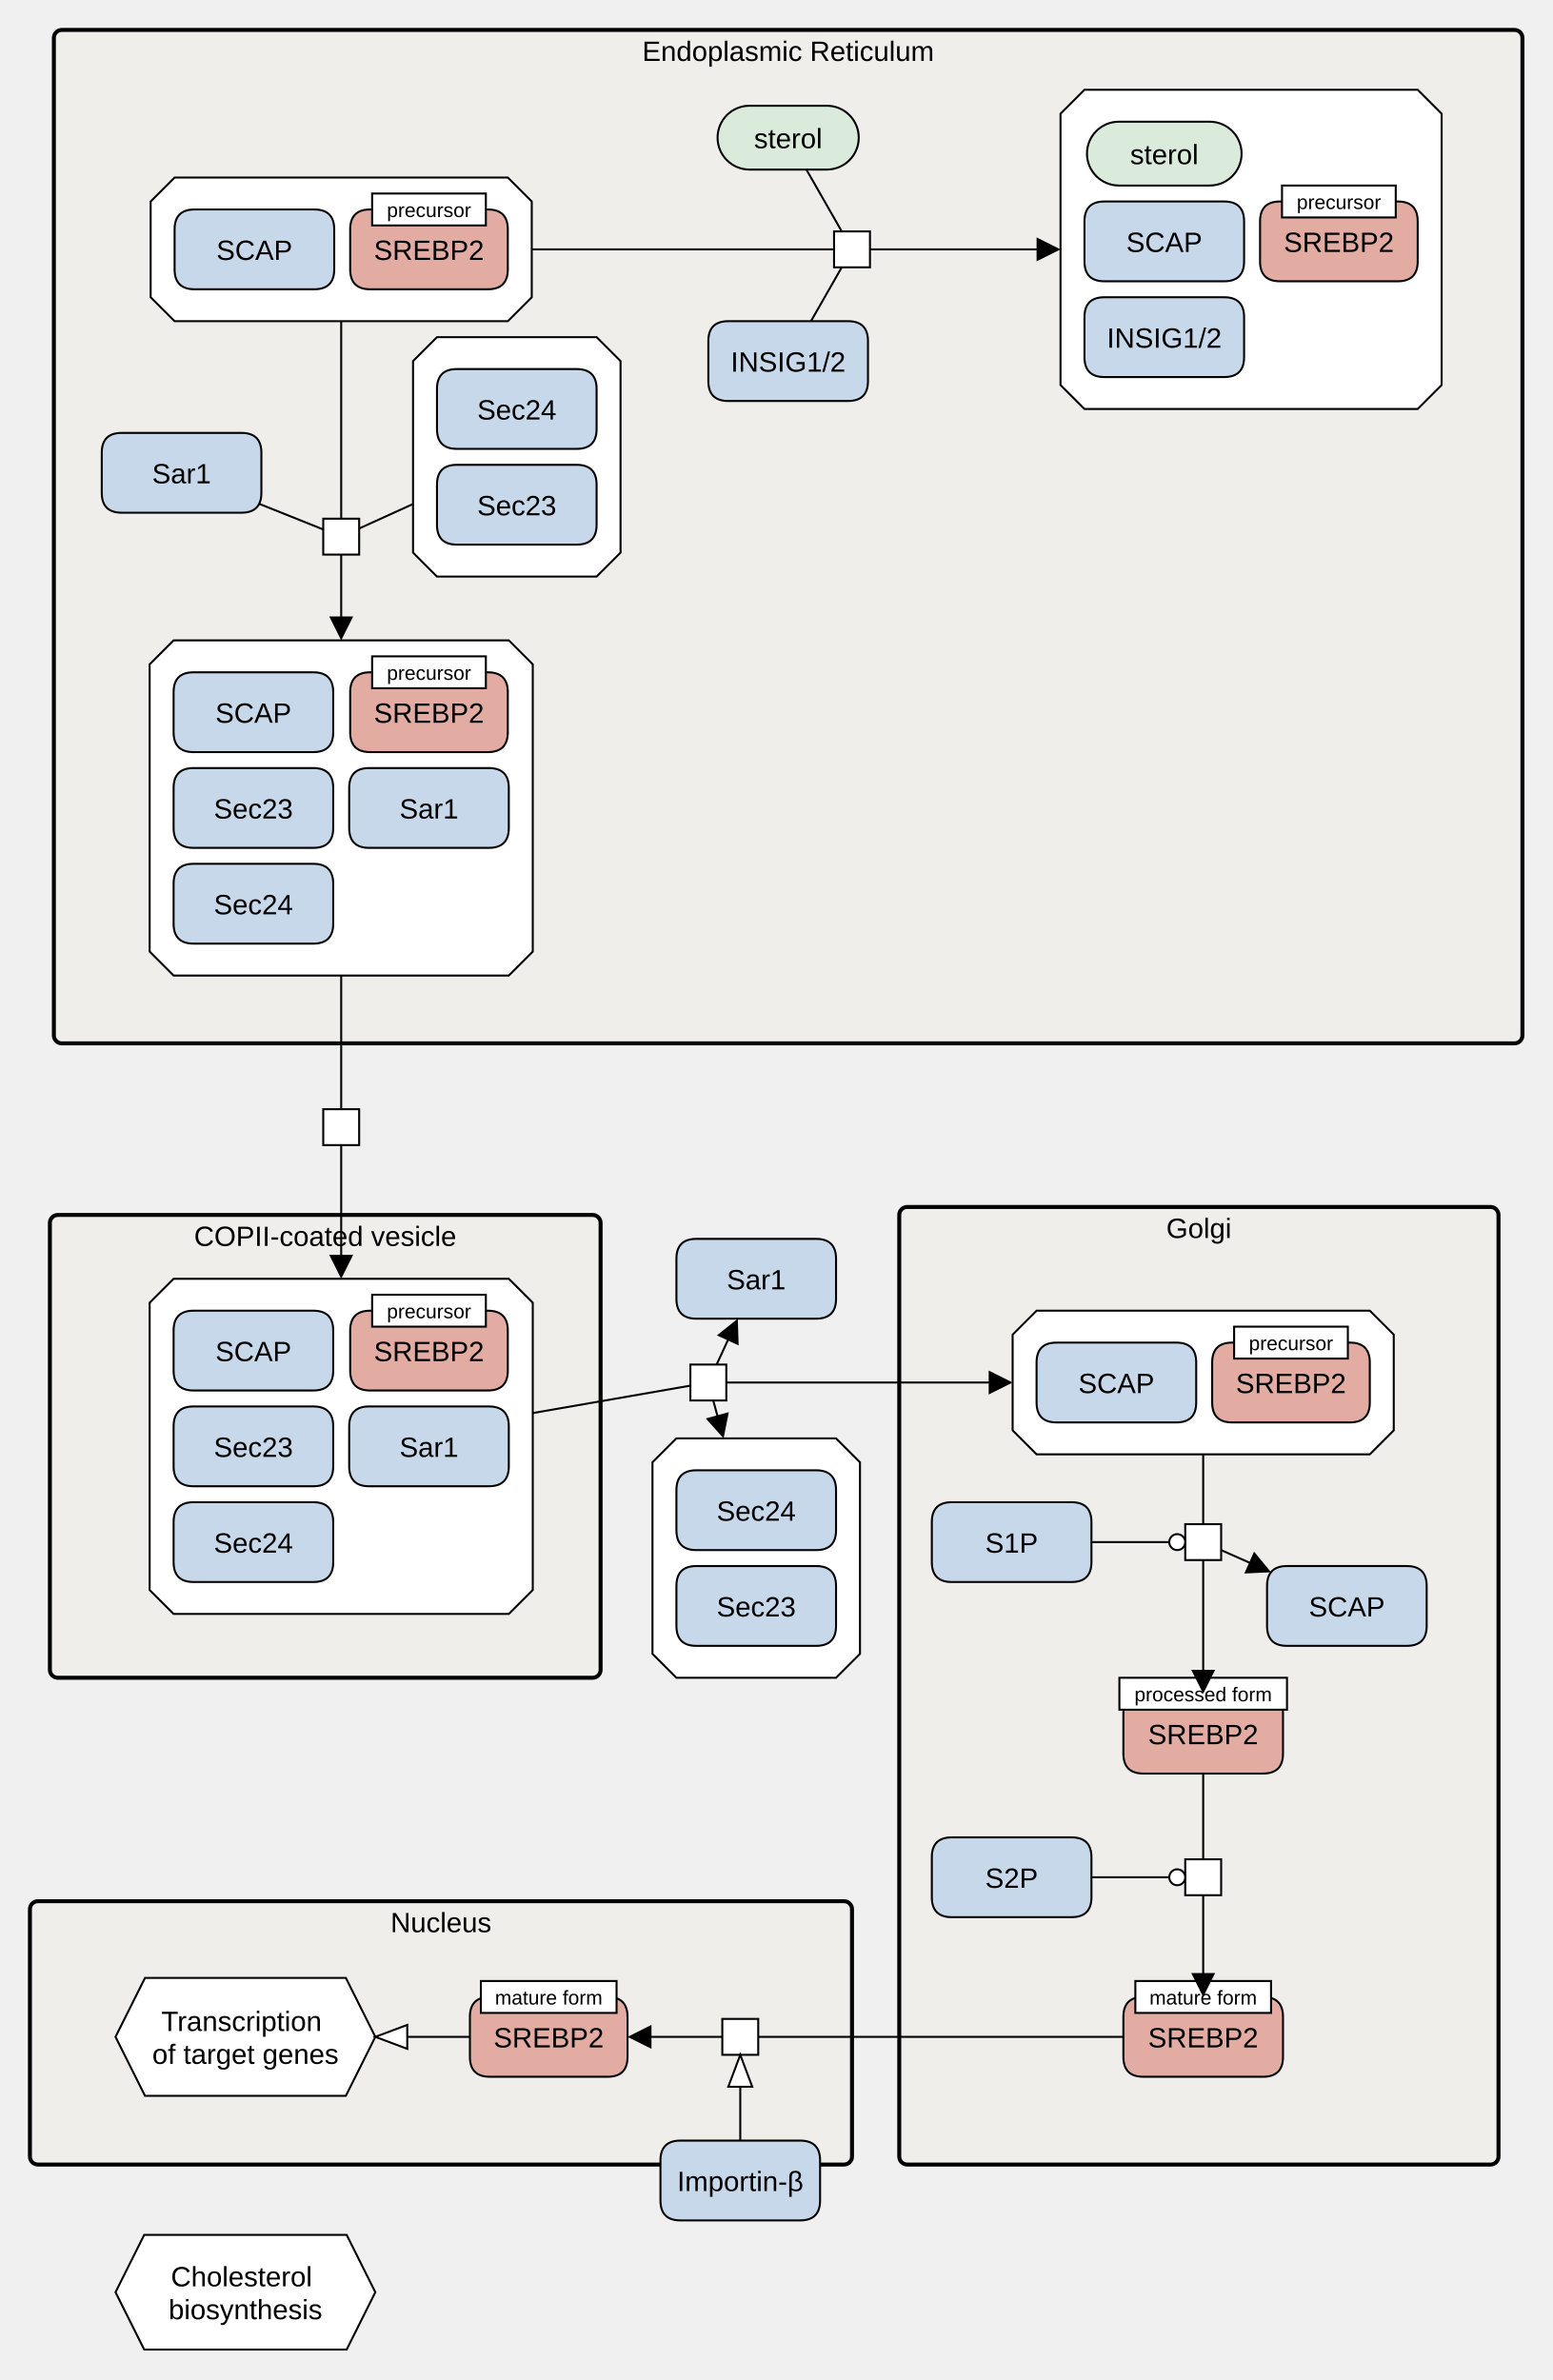
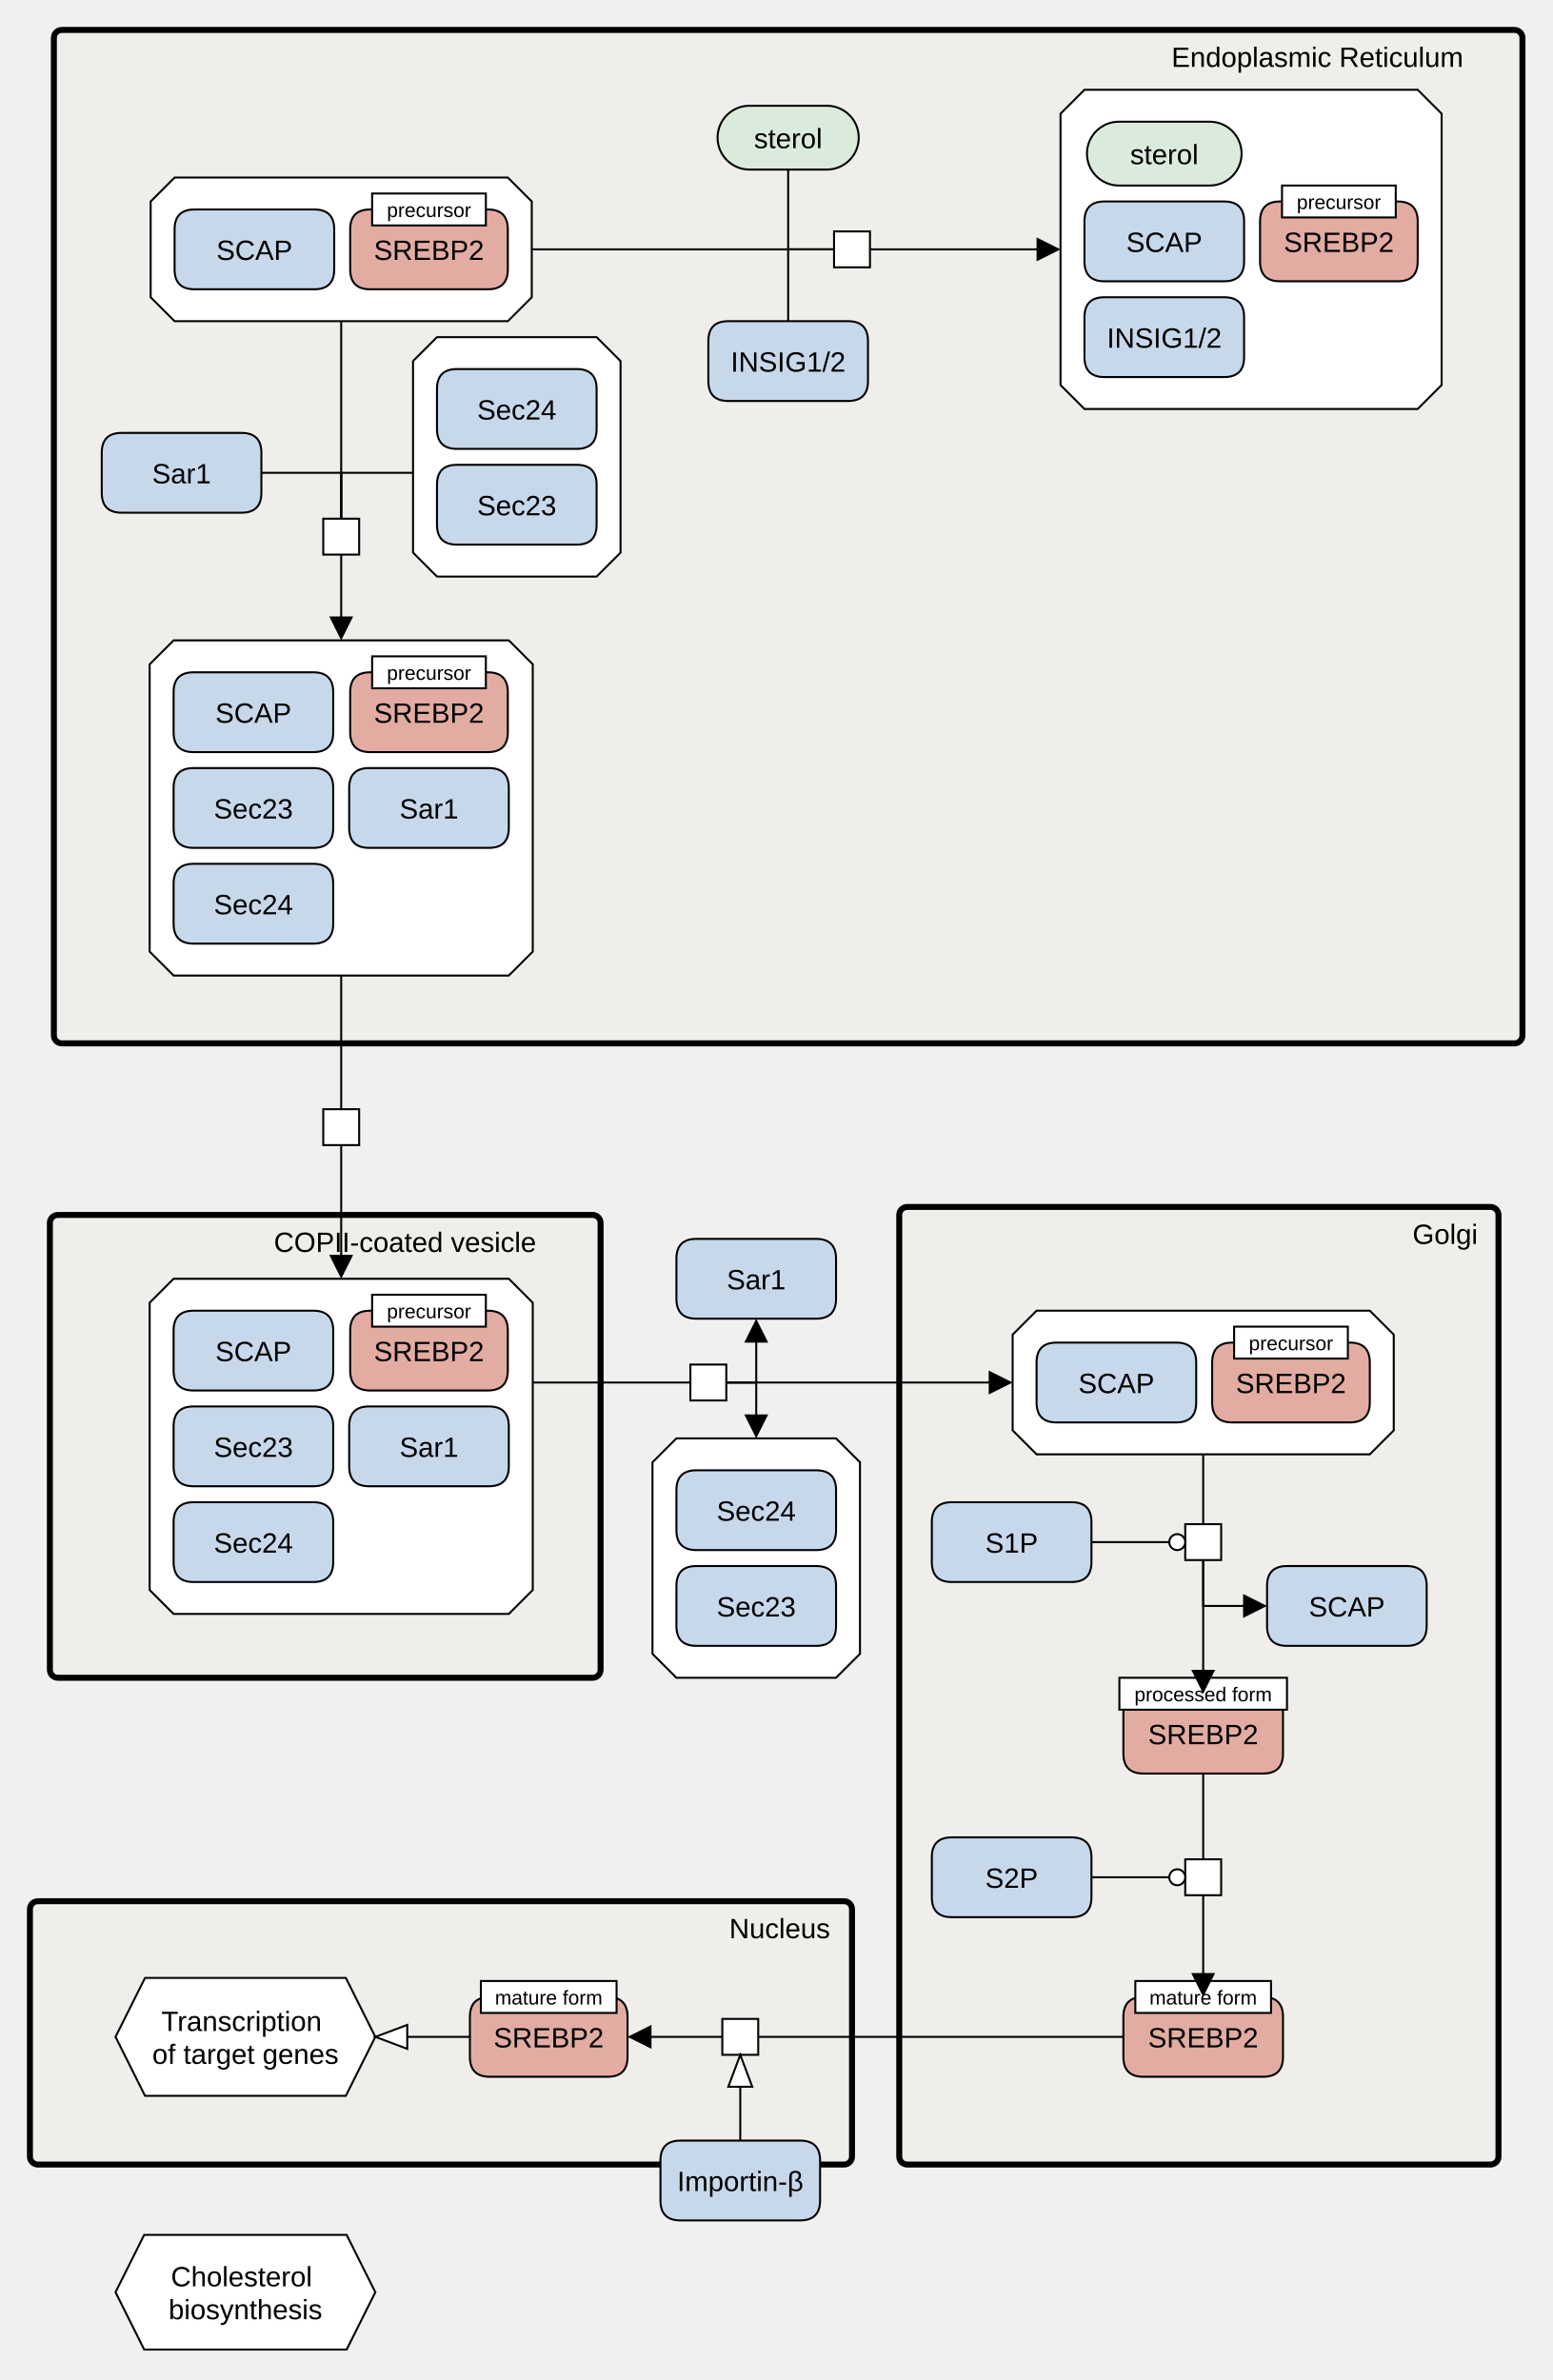
<svg xmlns="http://www.w3.org/2000/svg" width="778" height="1193" viewBox="0 0 778 1193" stroke-linecap="butt" stroke-miterlimit="10">
  <g transform="translate(-5,-5)">
    <path d="M32 24 C32 21.791 33.791 20 36 20 L764 20 C766.209 20 768 21.791 768 24 L768 524 C768 526.209 766.209 528 764 528 L36 528 C33.791 528 32 526.209 32 524 Z" fill="#EDEBE4" fill-opacity="0.447" class="c-compartment" stroke="none" />
-     <path d="M32 24 C32 21.791 33.791 20 36 20 L764 20 C766.209 20 768 21.791 768 24 L768 524 C768 526.209 766.209 528 764 528 L36 528 C33.791 528 32 526.209 32 524 Z" fill="none" stroke="#000000" stroke-width="2" />
-     <text x="400" y="35.541" text-anchor="middle" font-family="'Dialog', Arial, Helvetica, sans-serif" font-size="14" fill="#000000" class="t-compartment" stroke="none" xml:space="preserve">Endoplasmic Reticulum</text>
+     <path d="M32 24 C32 21.791 33.791 20 36 20 L764 20 C766.209 20 768 21.791 768 24 L768 524 C768 526.209 766.209 528 764 528 L36 528 C33.791 528 32 526.209 32 524 Z" fill="none" stroke="#000000" stroke-width="3" />
+     <text x="665.25" y="38.541" text-anchor="middle" font-family="'Dialog', Arial, Helvetica, sans-serif" font-size="14" fill="#000000" class="t-compartment" stroke="none" xml:space="preserve">Endoplasmic Reticulum</text>
    <path d="M364.625 74 C364.625 65.163 371.788 58 380.625 58 L419.375 58 C428.212 58 435.375 65.163 435.375 74 L435.375 74 C435.375 82.837 428.212 90 419.375 90 L380.625 90 C371.788 90 364.625 82.837 364.625 74 Z" fill="#DBEBDB" class="c-metabolite" stroke="none" />
    <path d="M364.625 74 C364.625 65.163 371.788 58 380.625 58 L419.375 58 C428.212 58 435.375 65.163 435.375 74 L435.375 74 C435.375 82.837 428.212 90 419.375 90 L380.625 90 C371.788 90 364.625 82.837 364.625 74 Z" fill="none" stroke="#000000" />
    <text x="400" y="79.291" text-anchor="middle" font-family="'Dialog', Arial, Helvetica, sans-serif" font-size="14" fill="#000000" class="t-metabolite" stroke="none" xml:space="preserve">sterol</text>
    <path d="M423 121 L441 121 L441 139 L423 139 Z" fill="#FFFFFF" class="c-white" stroke="none" />
    <path d="M423 121 L441 121 L441 139 L423 139 Z" fill="none" stroke="#000000" />
    <path d="M360 176 Q360 166 370 166 L430 166 Q440 166 440 176 L440 196 Q440 206 430 206 L370 206 Q360 206 360 196 Z" fill="#C8D8EB" class="c-protein" stroke="none" />
    <path d="M360 176 Q360 166 370 166 L430 166 Q440 166 440 176 L440 196 Q440 206 430 206 L370 206 Q360 206 360 196 Z" fill="none" stroke="#000000" />
    <text x="400" y="191.291" text-anchor="middle" font-family="'Dialog', Arial, Helvetica, sans-serif" font-size="14" fill="#000000" class="t-protein" stroke="none" xml:space="preserve">INSIG1/2</text>
    <path d="M548.5 50 L715.5 50 L727.5 62 L727.5 198 L715.5 210 L548.5 210 L536.5 198 L536.5 62 Z" fill="#FFFFFF" class="c-complex" stroke="none" />
    <path d="M548.5 50 L715.5 50 L727.5 62 L727.5 198 L715.5 210 L548.5 210 L536.5 198 L536.5 62 Z" fill="none" stroke="#000000" />
    <path d="M548.5 116 Q548.5 106 558.5 106 L618.5 106 Q628.5 106 628.5 116 L628.5 136 Q628.5 146 618.5 146 L558.5 146 Q548.5 146 548.5 136 Z" fill="#C8D8EB" class="c-protein" stroke="none" />
    <path d="M548.5 116 Q548.5 106 558.5 106 L618.5 106 Q628.5 106 628.5 116 L628.5 136 Q628.5 146 618.5 146 L558.5 146 Q548.5 146 548.5 136 Z" fill="none" stroke="#000000" />
    <text x="588.5" y="131.291" text-anchor="middle" font-family="'Dialog', Arial, Helvetica, sans-serif" font-size="14" fill="#000000" class="t-protein" stroke="none" xml:space="preserve">SCAP</text>
    <path d="M548.5 164 Q548.5 154 558.5 154 L618.5 154 Q628.5 154 628.5 164 L628.5 184 Q628.5 194 618.5 194 L558.5 194 Q548.5 194 548.5 184 Z" fill="#C8D8EB" class="c-protein" stroke="none" />
    <path d="M548.5 164 Q548.5 154 558.5 154 L618.5 154 Q628.5 154 628.5 164 L628.5 184 Q628.5 194 618.5 194 L558.5 194 Q548.5 194 548.5 184 Z" fill="none" stroke="#000000" />
    <text x="588.5" y="179.291" text-anchor="middle" font-family="'Dialog', Arial, Helvetica, sans-serif" font-size="14" fill="#000000" class="t-protein" stroke="none" xml:space="preserve">INSIG1/2</text>
    <path d="M549.75 82 C549.75 73.163 556.913 66 565.75 66 L611.25 66 C620.087 66 627.25 73.163 627.25 82 L627.25 82 C627.25 90.837 620.087 98 611.25 98 L565.75 98 C556.913 98 549.75 90.837 549.75 82 Z" fill="#DBEBDB" class="c-metabolite" stroke="none" />
    <path d="M549.75 82 C549.75 73.163 556.913 66 565.75 66 L611.25 66 C620.087 66 627.25 73.163 627.25 82 L627.25 82 C627.25 90.837 620.087 98 611.25 98 L565.75 98 C556.913 98 549.75 90.837 549.75 82 Z" fill="none" stroke="#000000" />
    <text x="588.5" y="87.291" text-anchor="middle" font-family="'Dialog', Arial, Helvetica, sans-serif" font-size="14" fill="#000000" class="t-metabolite" stroke="none" xml:space="preserve">sterol</text>
    <path d="M636.5 116 Q636.5 106 646.5 106 L705.5 106 Q715.5 106 715.5 116 L715.5 136 Q715.5 146 705.5 146 L646.5 146 Q636.5 146 636.5 136 Z" fill="#E2ACA3" class="c-hlProtein" stroke="none" />
    <path d="M636.5 116 Q636.5 106 646.5 106 L705.5 106 Q715.5 106 715.5 116 L715.5 136 Q715.5 146 705.5 146 L646.5 146 Q636.5 146 636.5 136 Z" fill="none" stroke="#000000" />
    <text x="676" y="131.291" text-anchor="middle" font-family="'Dialog', Arial, Helvetica, sans-serif" font-size="14" fill="#000000" class="t-hlProtein" stroke="none" xml:space="preserve">SREBP2</text>
    <path d="M647.5 98 L704.5 98 L704.5 114 L647.5 114 Z" fill="#FFFFFF" class="c-white" stroke="none" />
    <path d="M647.5 98 L704.5 98 L704.5 114 L647.5 114 Z" fill="none" stroke="#000000" />
    <text x="676" y="109.779" text-anchor="middle" font-family="'Dialog', Arial, Helvetica, sans-serif" font-size="10" fill="#000000" class="t-white" stroke="none" xml:space="preserve">precursor</text>
    <path d="M92.5 94 L259.5 94 L271.5 106 L271.5 154 L259.5 166 L92.5 166 L80.5 154 L80.5 106 Z" fill="#FFFFFF" class="c-complex" stroke="none" />
    <path d="M92.5 94 L259.5 94 L271.5 106 L271.5 154 L259.5 166 L92.5 166 L80.5 154 L80.5 106 Z" fill="none" stroke="#000000" />
    <path d="M92.5 120 Q92.5 110 102.5 110 L162.5 110 Q172.5 110 172.5 120 L172.5 140 Q172.5 150 162.5 150 L102.5 150 Q92.5 150 92.5 140 Z" fill="#C8D8EB" class="c-protein" stroke="none" />
    <path d="M92.5 120 Q92.5 110 102.5 110 L162.5 110 Q172.5 110 172.5 120 L172.5 140 Q172.5 150 162.5 150 L102.5 150 Q92.5 150 92.5 140 Z" fill="none" stroke="#000000" />
    <text x="132.5" y="135.291" text-anchor="middle" font-family="'Dialog', Arial, Helvetica, sans-serif" font-size="14" fill="#000000" class="t-protein" stroke="none" xml:space="preserve">SCAP</text>
    <path d="M180.5 120 Q180.5 110 190.5 110 L249.5 110 Q259.5 110 259.5 120 L259.5 140 Q259.5 150 249.5 150 L190.5 150 Q180.5 150 180.5 140 Z" fill="#E2ACA3" class="c-hlProtein" stroke="none" />
    <path d="M180.5 120 Q180.5 110 190.5 110 L249.5 110 Q259.5 110 259.5 120 L259.5 140 Q259.5 150 249.5 150 L190.5 150 Q180.5 150 180.5 140 Z" fill="none" stroke="#000000" />
    <text x="220" y="135.291" text-anchor="middle" font-family="'Dialog', Arial, Helvetica, sans-serif" font-size="14" fill="#000000" class="t-hlProtein" stroke="none" xml:space="preserve">SREBP2</text>
    <path d="M191.5 102 L248.5 102 L248.5 118 L191.5 118 Z" fill="#FFFFFF" class="c-white" stroke="none" />
    <path d="M191.5 102 L248.5 102 L248.5 118 L191.5 118 Z" fill="none" stroke="#000000" />
    <text x="220" y="113.779" text-anchor="middle" font-family="'Dialog', Arial, Helvetica, sans-serif" font-size="10" fill="#000000" class="t-white" stroke="none" xml:space="preserve">precursor</text>
    <path d="M92 326 L260 326 L272 338 L272 482 L260 494 L92 494 L80 482 L80 338 Z" fill="#FFFFFF" class="c-complex" stroke="none" />
    <path d="M92 326 L260 326 L272 338 L272 482 L260 494 L92 494 L80 482 L80 338 Z" fill="none" stroke="#000000" />
    <path d="M92 352 Q92 342 102 342 L162 342 Q172 342 172 352 L172 372 Q172 382 162 382 L102 382 Q92 382 92 372 Z" fill="#C8D8EB" class="c-protein" stroke="none" />
    <path d="M92 352 Q92 342 102 342 L162 342 Q172 342 172 352 L172 372 Q172 382 162 382 L102 382 Q92 382 92 372 Z" fill="none" stroke="#000000" />
    <text x="132" y="367.291" text-anchor="middle" font-family="'Dialog', Arial, Helvetica, sans-serif" font-size="14" fill="#000000" class="t-protein" stroke="none" xml:space="preserve">SCAP</text>
    <path d="M92 400 Q92 390 102 390 L162 390 Q172 390 172 400 L172 420 Q172 430 162 430 L102 430 Q92 430 92 420 Z" fill="#C8D8EB" class="c-protein" stroke="none" />
    <path d="M92 400 Q92 390 102 390 L162 390 Q172 390 172 400 L172 420 Q172 430 162 430 L102 430 Q92 430 92 420 Z" fill="none" stroke="#000000" />
    <text x="132" y="415.291" text-anchor="middle" font-family="'Dialog', Arial, Helvetica, sans-serif" font-size="14" fill="#000000" class="t-protein" stroke="none" xml:space="preserve">Sec23</text>
    <path d="M92 448 Q92 438 102 438 L162 438 Q172 438 172 448 L172 468 Q172 478 162 478 L102 478 Q92 478 92 468 Z" fill="#C8D8EB" class="c-protein" stroke="none" />
    <path d="M92 448 Q92 438 102 438 L162 438 Q172 438 172 448 L172 468 Q172 478 162 478 L102 478 Q92 478 92 468 Z" fill="none" stroke="#000000" />
    <text x="132" y="463.291" text-anchor="middle" font-family="'Dialog', Arial, Helvetica, sans-serif" font-size="14" fill="#000000" class="t-protein" stroke="none" xml:space="preserve">Sec24</text>
    <path d="M180 400 Q180 390 190 390 L250 390 Q260 390 260 400 L260 420 Q260 430 250 430 L190 430 Q180 430 180 420 Z" fill="#C8D8EB" class="c-protein" stroke="none" />
    <path d="M180 400 Q180 390 190 390 L250 390 Q260 390 260 400 L260 420 Q260 430 250 430 L190 430 Q180 430 180 420 Z" fill="none" stroke="#000000" />
    <text x="220" y="415.291" text-anchor="middle" font-family="'Dialog', Arial, Helvetica, sans-serif" font-size="14" fill="#000000" class="t-protein" stroke="none" xml:space="preserve">Sar1</text>
    <path d="M180.5 352 Q180.5 342 190.5 342 L249.5 342 Q259.5 342 259.5 352 L259.5 372 Q259.5 382 249.5 382 L190.5 382 Q180.5 382 180.5 372 Z" fill="#E2ACA3" class="c-hlProtein" stroke="none" />
    <path d="M180.5 352 Q180.5 342 190.5 342 L249.5 342 Q259.5 342 259.5 352 L259.5 372 Q259.5 382 249.5 382 L190.5 382 Q180.5 382 180.5 372 Z" fill="none" stroke="#000000" />
    <text x="220" y="367.291" text-anchor="middle" font-family="'Dialog', Arial, Helvetica, sans-serif" font-size="14" fill="#000000" class="t-hlProtein" stroke="none" xml:space="preserve">SREBP2</text>
    <path d="M191.5 334 L248.5 334 L248.5 350 L191.5 350 Z" fill="#FFFFFF" class="c-white" stroke="none" />
    <path d="M191.5 334 L248.5 334 L248.5 350 L191.5 350 Z" fill="none" stroke="#000000" />
    <text x="220" y="345.779" text-anchor="middle" font-family="'Dialog', Arial, Helvetica, sans-serif" font-size="10" fill="#000000" class="t-white" stroke="none" xml:space="preserve">precursor</text>
    <path d="M56 232 Q56 222 66 222 L126 222 Q136 222 136 232 L136 252 Q136 262 126 262 L66 262 Q56 262 56 252 Z" fill="#C8D8EB" class="c-protein" stroke="none" />
    <path d="M56 232 Q56 222 66 222 L126 222 Q136 222 136 232 L136 252 Q136 262 126 262 L66 262 Q56 262 56 252 Z" fill="none" stroke="#000000" />
    <text x="96" y="247.291" text-anchor="middle" font-family="'Dialog', Arial, Helvetica, sans-serif" font-size="14" fill="#000000" class="t-protein" stroke="none" xml:space="preserve">Sar1</text>
    <path d="M167 265 L185 265 L185 283 L167 283 Z" fill="#FFFFFF" class="c-white" stroke="none" />
    <path d="M167 265 L185 265 L185 283 L167 283 Z" fill="none" stroke="#000000" />
    <path d="M224 174 L304 174 L316 186 L316 282 L304 294 L224 294 L212 282 L212 186 Z" fill="#FFFFFF" class="c-complex" stroke="none" />
    <path d="M224 174 L304 174 L316 186 L316 282 L304 294 L224 294 L212 282 L212 186 Z" fill="none" stroke="#000000" />
    <path d="M224 248 Q224 238 234 238 L294 238 Q304 238 304 248 L304 268 Q304 278 294 278 L234 278 Q224 278 224 268 Z" fill="#C8D8EB" class="c-protein" stroke="none" />
    <path d="M224 248 Q224 238 234 238 L294 238 Q304 238 304 248 L304 268 Q304 278 294 278 L234 278 Q224 278 224 268 Z" fill="none" stroke="#000000" />
    <text x="264" y="263.291" text-anchor="middle" font-family="'Dialog', Arial, Helvetica, sans-serif" font-size="14" fill="#000000" class="t-protein" stroke="none" xml:space="preserve">Sec23</text>
    <path d="M224 200 Q224 190 234 190 L294 190 Q304 190 304 200 L304 220 Q304 230 294 230 L234 230 Q224 230 224 220 Z" fill="#C8D8EB" class="c-protein" stroke="none" />
    <path d="M224 200 Q224 190 234 190 L294 190 Q304 190 304 200 L304 220 Q304 230 294 230 L234 230 Q224 230 224 220 Z" fill="none" stroke="#000000" />
    <text x="264" y="215.291" text-anchor="middle" font-family="'Dialog', Arial, Helvetica, sans-serif" font-size="14" fill="#000000" class="t-protein" stroke="none" xml:space="preserve">Sec24</text>
    <path d="M30 618 C30 615.791 31.791 614 34 614 L302 614 C304.209 614 306 615.791 306 618 L306 842 C306 844.209 304.209 846 302 846 L34 846 C31.791 846 30 844.209 30 842 Z" fill="#EDEBE4" fill-opacity="0.447" class="c-compartment" stroke="none" />
-     <path d="M30 618 C30 615.791 31.791 614 34 614 L302 614 C304.209 614 306 615.791 306 618 L306 842 C306 844.209 304.209 846 302 846 L34 846 C31.791 846 30 844.209 30 842 Z" fill="none" stroke="#000000" stroke-width="2" />
-     <text x="168" y="629.541" text-anchor="middle" font-family="'Dialog', Arial, Helvetica, sans-serif" font-size="14" fill="#000000" class="t-compartment" stroke="none" xml:space="preserve">COPII-coated vesicle</text>
+     <path d="M30 618 C30 615.791 31.791 614 34 614 L302 614 C304.209 614 306 615.791 306 618 L306 842 C306 844.209 304.209 846 302 846 L34 846 C31.791 846 30 844.209 30 842 Z" fill="none" stroke="#000000" stroke-width="3" />
+     <text x="208" y="632.541" text-anchor="middle" font-family="'Dialog', Arial, Helvetica, sans-serif" font-size="14" fill="#000000" class="t-compartment" stroke="none" xml:space="preserve">COPII-coated vesicle</text>
    <path d="M92 646 L260 646 L272 658 L272 802 L260 814 L92 814 L80 802 L80 658 Z" fill="#FFFFFF" class="c-complex" stroke="none" />
    <path d="M92 646 L260 646 L272 658 L272 802 L260 814 L92 814 L80 802 L80 658 Z" fill="none" stroke="#000000" />
    <path d="M92 672 Q92 662 102 662 L162 662 Q172 662 172 672 L172 692 Q172 702 162 702 L102 702 Q92 702 92 692 Z" fill="#C8D8EB" class="c-protein" stroke="none" />
    <path d="M92 672 Q92 662 102 662 L162 662 Q172 662 172 672 L172 692 Q172 702 162 702 L102 702 Q92 702 92 692 Z" fill="none" stroke="#000000" />
    <text x="132" y="687.291" text-anchor="middle" font-family="'Dialog', Arial, Helvetica, sans-serif" font-size="14" fill="#000000" class="t-protein" stroke="none" xml:space="preserve">SCAP</text>
    <path d="M92 720 Q92 710 102 710 L162 710 Q172 710 172 720 L172 740 Q172 750 162 750 L102 750 Q92 750 92 740 Z" fill="#C8D8EB" class="c-protein" stroke="none" />
    <path d="M92 720 Q92 710 102 710 L162 710 Q172 710 172 720 L172 740 Q172 750 162 750 L102 750 Q92 750 92 740 Z" fill="none" stroke="#000000" />
    <text x="132" y="735.291" text-anchor="middle" font-family="'Dialog', Arial, Helvetica, sans-serif" font-size="14" fill="#000000" class="t-protein" stroke="none" xml:space="preserve">Sec23</text>
    <path d="M92 768 Q92 758 102 758 L162 758 Q172 758 172 768 L172 788 Q172 798 162 798 L102 798 Q92 798 92 788 Z" fill="#C8D8EB" class="c-protein" stroke="none" />
    <path d="M92 768 Q92 758 102 758 L162 758 Q172 758 172 768 L172 788 Q172 798 162 798 L102 798 Q92 798 92 788 Z" fill="none" stroke="#000000" />
    <text x="132" y="783.291" text-anchor="middle" font-family="'Dialog', Arial, Helvetica, sans-serif" font-size="14" fill="#000000" class="t-protein" stroke="none" xml:space="preserve">Sec24</text>
    <path d="M180 720 Q180 710 190 710 L250 710 Q260 710 260 720 L260 740 Q260 750 250 750 L190 750 Q180 750 180 740 Z" fill="#C8D8EB" class="c-protein" stroke="none" />
    <path d="M180 720 Q180 710 190 710 L250 710 Q260 710 260 720 L260 740 Q260 750 250 750 L190 750 Q180 750 180 740 Z" fill="none" stroke="#000000" />
    <text x="220" y="735.291" text-anchor="middle" font-family="'Dialog', Arial, Helvetica, sans-serif" font-size="14" fill="#000000" class="t-protein" stroke="none" xml:space="preserve">Sar1</text>
    <path d="M180.5 672 Q180.5 662 190.5 662 L249.5 662 Q259.5 662 259.5 672 L259.5 692 Q259.5 702 249.5 702 L190.5 702 Q180.5 702 180.5 692 Z" fill="#E2ACA3" class="c-hlProtein" stroke="none" />
    <path d="M180.5 672 Q180.5 662 190.5 662 L249.5 662 Q259.5 662 259.5 672 L259.5 692 Q259.5 702 249.5 702 L190.5 702 Q180.5 702 180.5 692 Z" fill="none" stroke="#000000" />
    <text x="220" y="687.291" text-anchor="middle" font-family="'Dialog', Arial, Helvetica, sans-serif" font-size="14" fill="#000000" class="t-hlProtein" stroke="none" xml:space="preserve">SREBP2</text>
    <path d="M191.5 654 L248.5 654 L248.5 670 L191.5 670 Z" fill="#FFFFFF" class="c-white" stroke="none" />
    <path d="M191.5 654 L248.5 654 L248.5 670 L191.5 670 Z" fill="none" stroke="#000000" />
    <text x="220" y="665.779" text-anchor="middle" font-family="'Dialog', Arial, Helvetica, sans-serif" font-size="10" fill="#000000" class="t-white" stroke="none" xml:space="preserve">precursor</text>
    <path d="M455.672 614 C455.672 611.791 457.463 610 459.672 610 L752 610 C754.209 610 756 611.791 756 614 L756 1086 C756 1088.209 754.209 1090 752 1090 L459.672 1090 C457.463 1090 455.672 1088.209 455.672 1086 Z" fill="#EDEBE4" fill-opacity="0.447" class="c-compartment" stroke="none" />
-     <path d="M455.672 614 C455.672 611.791 457.463 610 459.672 610 L752 610 C754.209 610 756 611.791 756 614 L756 1086 C756 1088.209 754.209 1090 752 1090 L459.672 1090 C457.463 1090 455.672 1088.209 455.672 1086 Z" fill="none" stroke="#000000" stroke-width="2" />
-     <text x="605.836" y="625.541" text-anchor="middle" font-family="'Dialog', Arial, Helvetica, sans-serif" font-size="14" fill="#000000" class="t-compartment" stroke="none" xml:space="preserve">Golgi</text>
+     <path d="M455.672 614 C455.672 611.791 457.463 610 459.672 610 L752 610 C754.209 610 756 611.791 756 614 L756 1086 C756 1088.209 754.209 1090 752 1090 L459.672 1090 C457.463 1090 455.672 1088.209 455.672 1086 Z" fill="none" stroke="#000000" stroke-width="3" />
+     <text x="729.25" y="628.541" text-anchor="middle" font-family="'Dialog', Arial, Helvetica, sans-serif" font-size="14" fill="#000000" class="t-compartment" stroke="none" xml:space="preserve">Golgi</text>
    <path d="M568 864 Q568 854 578 854 L638 854 Q648 854 648 864 L648 884 Q648 894 638 894 L578 894 Q568 894 568 884 Z" fill="#E2ACA3" class="c-hlProtein" stroke="none" />
    <path d="M568 864 Q568 854 578 854 L638 854 Q648 854 648 864 L648 884 Q648 894 638 894 L578 894 Q568 894 568 884 Z" fill="none" stroke="#000000" />
    <text x="608" y="879.291" text-anchor="middle" font-family="'Dialog', Arial, Helvetica, sans-serif" font-size="14" fill="#000000" class="t-hlProtein" stroke="none" xml:space="preserve">SREBP2</text>
    <path d="M566 846 L650 846 L650 862 L566 862 Z" fill="#FFFFFF" class="c-white" stroke="none" />
    <path d="M566 846 L650 846 L650 862 L566 862 Z" fill="none" stroke="#000000" />
    <text x="608" y="857.779" text-anchor="middle" font-family="'Dialog', Arial, Helvetica, sans-serif" font-size="10" fill="#000000" class="t-white" stroke="none" xml:space="preserve">processed form</text>
    <path d="M568 1016 Q568 1006 578 1006 L638 1006 Q648 1006 648 1016 L648 1036 Q648 1046 638 1046 L578 1046 Q568 1046 568 1036 Z" fill="#E2ACA3" class="c-hlProtein" stroke="none" />
    <path d="M568 1016 Q568 1006 578 1006 L638 1006 Q648 1006 648 1016 L648 1036 Q648 1046 638 1046 L578 1046 Q568 1046 568 1036 Z" fill="none" stroke="#000000" />
    <text x="608" y="1031.291" text-anchor="middle" font-family="'Dialog', Arial, Helvetica, sans-serif" font-size="14" fill="#000000" class="t-hlProtein" stroke="none" xml:space="preserve">SREBP2</text>
    <path d="M574 998 L642 998 L642 1014 L574 1014 Z" fill="#FFFFFF" class="c-white" stroke="none" />
    <path d="M574 998 L642 998 L642 1014 L574 1014 Z" fill="none" stroke="#000000" />
    <text x="608" y="1009.779" text-anchor="middle" font-family="'Dialog', Arial, Helvetica, sans-serif" font-size="10" fill="#000000" class="t-white" stroke="none" xml:space="preserve">mature form</text>
    <path d="M472 768 Q472 758 482 758 L542 758 Q552 758 552 768 L552 788 Q552 798 542 798 L482 798 Q472 798 472 788 Z" fill="#C8D8EB" class="c-protein" stroke="none" />
    <path d="M472 768 Q472 758 482 758 L542 758 Q552 758 552 768 L552 788 Q552 798 542 798 L482 798 Q472 798 472 788 Z" fill="none" stroke="#000000" />
    <text x="512" y="783.291" text-anchor="middle" font-family="'Dialog', Arial, Helvetica, sans-serif" font-size="14" fill="#000000" class="t-protein" stroke="none" xml:space="preserve">S1P</text>
    <path d="M472 936 Q472 926 482 926 L542 926 Q552 926 552 936 L552 956 Q552 966 542 966 L482 966 Q472 966 472 956 Z" fill="#C8D8EB" class="c-protein" stroke="none" />
    <path d="M472 936 Q472 926 482 926 L542 926 Q552 926 552 936 L552 956 Q552 966 542 966 L482 966 Q472 966 472 956 Z" fill="none" stroke="#000000" />
    <text x="512" y="951.291" text-anchor="middle" font-family="'Dialog', Arial, Helvetica, sans-serif" font-size="14" fill="#000000" class="t-protein" stroke="none" xml:space="preserve">S2P</text>
    <path d="M599 769 L617 769 L617 787 L599 787 Z" fill="#FFFFFF" class="c-white" stroke="none" />
    <path d="M599 769 L617 769 L617 787 L599 787 Z" fill="none" stroke="#000000" />
    <path d="M599 937 L617 937 L617 955 L599 955 Z" fill="#FFFFFF" class="c-white" stroke="none" />
    <path d="M599 937 L617 937 L617 955 L599 955 Z" fill="none" stroke="#000000" />
    <path d="M524.5 662 L691.5 662 L703.5 674 L703.5 722 L691.5 734 L524.5 734 L512.5 722 L512.5 674 Z" fill="#FFFFFF" class="c-complex" stroke="none" />
    <path d="M524.5 662 L691.5 662 L703.5 674 L703.5 722 L691.5 734 L524.5 734 L512.5 722 L512.5 674 Z" fill="none" stroke="#000000" />
    <path d="M524.5 688 Q524.5 678 534.5 678 L594.5 678 Q604.5 678 604.5 688 L604.5 708 Q604.5 718 594.5 718 L534.5 718 Q524.5 718 524.5 708 Z" fill="#C8D8EB" class="c-protein" stroke="none" />
    <path d="M524.5 688 Q524.5 678 534.5 678 L594.5 678 Q604.5 678 604.5 688 L604.5 708 Q604.5 718 594.5 718 L534.5 718 Q524.5 718 524.5 708 Z" fill="none" stroke="#000000" />
    <text x="564.5" y="703.291" text-anchor="middle" font-family="'Dialog', Arial, Helvetica, sans-serif" font-size="14" fill="#000000" class="t-protein" stroke="none" xml:space="preserve">SCAP</text>
    <path d="M612.5 688 Q612.5 678 622.5 678 L681.5 678 Q691.5 678 691.5 688 L691.5 708 Q691.5 718 681.5 718 L622.5 718 Q612.5 718 612.5 708 Z" fill="#E2ACA3" class="c-hlProtein" stroke="none" />
    <path d="M612.5 688 Q612.5 678 622.5 678 L681.5 678 Q691.5 678 691.5 688 L691.5 708 Q691.5 718 681.5 718 L622.5 718 Q612.5 718 612.5 708 Z" fill="none" stroke="#000000" />
    <text x="652" y="703.291" text-anchor="middle" font-family="'Dialog', Arial, Helvetica, sans-serif" font-size="14" fill="#000000" class="t-hlProtein" stroke="none" xml:space="preserve">SREBP2</text>
    <path d="M623.5 670 L680.5 670 L680.5 686 L623.5 686 Z" fill="#FFFFFF" class="c-white" stroke="none" />
    <path d="M623.5 670 L680.5 670 L680.5 686 L623.5 686 Z" fill="none" stroke="#000000" />
    <text x="652" y="681.779" text-anchor="middle" font-family="'Dialog', Arial, Helvetica, sans-serif" font-size="10" fill="#000000" class="t-white" stroke="none" xml:space="preserve">precursor</text>
    <path d="M640 800 Q640 790 650 790 L710 790 Q720 790 720 800 L720 820 Q720 830 710 830 L650 830 Q640 830 640 820 Z" fill="#C8D8EB" class="c-protein" stroke="none" />
    <path d="M640 800 Q640 790 650 790 L710 790 Q720 790 720 800 L720 820 Q720 830 710 830 L650 830 Q640 830 640 820 Z" fill="none" stroke="#000000" />
    <text x="680" y="815.291" text-anchor="middle" font-family="'Dialog', Arial, Helvetica, sans-serif" font-size="14" fill="#000000" class="t-protein" stroke="none" xml:space="preserve">SCAP</text>
    <path d="M20 962 C20 959.791 21.791 958 24 958 L428 958 C430.209 958 432 959.791 432 962 L432 1086 C432 1088.209 430.209 1090 428 1090 L24 1090 C21.791 1090 20 1088.209 20 1086 Z" fill="#EDEBE4" fill-opacity="0.447" class="c-compartment" stroke="none" />
-     <path d="M20 962 C20 959.791 21.791 958 24 958 L428 958 C430.209 958 432 959.791 432 962 L432 1086 C432 1088.209 430.209 1090 428 1090 L24 1090 C21.791 1090 20 1088.209 20 1086 Z" fill="none" stroke="#000000" stroke-width="2" />
-     <text x="226" y="973.541" text-anchor="middle" font-family="'Dialog', Arial, Helvetica, sans-serif" font-size="14" fill="#000000" class="t-compartment" stroke="none" xml:space="preserve">Nucleus</text>
+     <path d="M20 962 C20 959.791 21.791 958 24 958 L428 958 C430.209 958 432 959.791 432 962 L432 1086 C432 1088.209 430.209 1090 428 1090 L24 1090 C21.791 1090 20 1088.209 20 1086 Z" fill="none" stroke="#000000" stroke-width="3" />
+     <text x="395.75" y="976.541" text-anchor="middle" font-family="'Dialog', Arial, Helvetica, sans-serif" font-size="14" fill="#000000" class="t-compartment" stroke="none" xml:space="preserve">Nucleus</text>
    <path d="M240.5 1016 Q240.5 1006 250.5 1006 L309.5 1006 Q319.5 1006 319.5 1016 L319.5 1036 Q319.5 1046 309.5 1046 L250.5 1046 Q240.5 1046 240.5 1036 Z" fill="#E2ACA3" class="c-hlProtein" stroke="none" />
    <path d="M240.5 1016 Q240.5 1006 250.5 1006 L309.5 1006 Q319.5 1006 319.5 1016 L319.5 1036 Q319.5 1046 309.5 1046 L250.5 1046 Q240.5 1046 240.5 1036 Z" fill="none" stroke="#000000" />
    <text x="280" y="1031.291" text-anchor="middle" font-family="'Dialog', Arial, Helvetica, sans-serif" font-size="14" fill="#000000" class="t-hlProtein" stroke="none" xml:space="preserve">SREBP2</text>
    <path d="M246 998 L314 998 L314 1014 L246 1014 Z" fill="#FFFFFF" class="c-white" stroke="none" />
    <path d="M246 998 L314 998 L314 1014 L246 1014 Z" fill="none" stroke="#000000" />
    <text x="280" y="1009.779" text-anchor="middle" font-family="'Dialog', Arial, Helvetica, sans-serif" font-size="10" fill="#000000" class="t-white" stroke="none" xml:space="preserve">mature form</text>
    <path d="M77.672 996.449 L178.328 996.449 L193.104 1026 L178.328 1055.551 L77.672 1055.551 L62.897 1026 Z" fill="#FFFFFF" class="c-white" stroke="none" />
    <path d="M77.672 996.449 L178.328 996.449 L193.104 1026 L178.328 1055.551 L77.672 1055.551 L62.897 1026 Z" fill="none" stroke="#000000" />
    <text x="128" y="1023.047" text-anchor="middle" font-family="'Dialog', Arial, Helvetica, sans-serif" font-size="14" fill="#000000" class="t-compartment" stroke="none" xml:space="preserve">Transcription </text>
    <text x="128" y="1039.535" text-anchor="middle" font-family="'Dialog', Arial, Helvetica, sans-serif" font-size="14" fill="#000000" class="t-compartment" stroke="none" xml:space="preserve">of target genes</text>
    <path d="M367 1017 L385 1017 L385 1035 L367 1035 Z" fill="#FFFFFF" class="c-white" stroke="none" />
    <path d="M367 1017 L385 1017 L385 1035 L367 1035 Z" fill="none" stroke="#000000" />
    <path d="M351 689 L369 689 L369 707 L351 707 Z" fill="#FFFFFF" class="c-white" stroke="none" />
    <path d="M351 689 L369 689 L369 707 L351 707 Z" fill="none" stroke="#000000" />
    <path d="M344 726 L424 726 L436 738 L436 834 L424 846 L344 846 L332 834 L332 738 Z" fill="#FFFFFF" class="c-complex" stroke="none" />
    <path d="M344 726 L424 726 L436 738 L436 834 L424 846 L344 846 L332 834 L332 738 Z" fill="none" stroke="#000000" />
    <path d="M344 800 Q344 790 354 790 L414 790 Q424 790 424 800 L424 820 Q424 830 414 830 L354 830 Q344 830 344 820 Z" fill="#C8D8EB" class="c-protein" stroke="none" />
    <path d="M344 800 Q344 790 354 790 L414 790 Q424 790 424 800 L424 820 Q424 830 414 830 L354 830 Q344 830 344 820 Z" fill="none" stroke="#000000" />
    <text x="384" y="815.291" text-anchor="middle" font-family="'Dialog', Arial, Helvetica, sans-serif" font-size="14" fill="#000000" class="t-protein" stroke="none" xml:space="preserve">Sec23</text>
    <path d="M344 752 Q344 742 354 742 L414 742 Q424 742 424 752 L424 772 Q424 782 414 782 L354 782 Q344 782 344 772 Z" fill="#C8D8EB" class="c-protein" stroke="none" />
    <path d="M344 752 Q344 742 354 742 L414 742 Q424 742 424 752 L424 772 Q424 782 414 782 L354 782 Q344 782 344 772 Z" fill="none" stroke="#000000" />
    <text x="384" y="767.291" text-anchor="middle" font-family="'Dialog', Arial, Helvetica, sans-serif" font-size="14" fill="#000000" class="t-protein" stroke="none" xml:space="preserve">Sec24</text>
    <path d="M344 636 Q344 626 354 626 L414 626 Q424 626 424 636 L424 656 Q424 666 414 666 L354 666 Q344 666 344 656 Z" fill="#C8D8EB" class="c-protein" stroke="none" />
    <path d="M344 636 Q344 626 354 626 L414 626 Q424 626 424 636 L424 656 Q424 666 414 666 L354 666 Q344 666 344 656 Z" fill="none" stroke="#000000" />
    <text x="384" y="651.291" text-anchor="middle" font-family="'Dialog', Arial, Helvetica, sans-serif" font-size="14" fill="#000000" class="t-protein" stroke="none" xml:space="preserve">Sar1</text>
    <path d="M336 1088 Q336 1078 346 1078 L406 1078 Q416 1078 416 1088 L416 1108 Q416 1118 406 1118 L346 1118 Q336 1118 336 1108 Z" fill="#C8D8EB" class="c-protein" stroke="none" />
    <path d="M336 1088 Q336 1078 346 1078 L406 1078 Q416 1078 416 1088 L416 1108 Q416 1118 406 1118 L346 1118 Q336 1118 336 1108 Z" fill="none" stroke="#000000" />
    <text x="376" y="1103.291" text-anchor="middle" font-family="'Dialog', Arial, Helvetica, sans-serif" font-size="14" fill="#000000" class="t-page" stroke="none" xml:space="preserve">Importin-β</text>
    <path d="M167 561 L185 561 L185 579 L167 579 Z" fill="#FFFFFF" class="c-white" stroke="none" />
    <path d="M167 561 L185 561 L185 579 L167 579 Z" fill="none" stroke="#000000" />
    <path d="M77.272 1125.249 L178.728 1125.249 L193.104 1154 L178.728 1182.751 L77.272 1182.751 L62.897 1154 Z" fill="#FFFFFF" class="c-white" stroke="none" />
    <path d="M77.272 1125.249 L178.728 1125.249 L193.104 1154 L178.728 1182.751 L77.272 1182.751 L62.897 1154 Z" fill="none" stroke="#000000" />
    <text x="128" y="1151.047" text-anchor="middle" font-family="'Dialog', Arial, Helvetica, sans-serif" font-size="14" fill="#000000" class="t-white" stroke="none" xml:space="preserve">Cholesterol </text>
    <text x="128" y="1167.535" text-anchor="middle" font-family="'Dialog', Arial, Helvetica, sans-serif" font-size="14" fill="#000000" class="t-white" stroke="none" xml:space="preserve">biosynthesis</text>
    <path d="M552 778 L591 778" fill="none" stroke="#000000" />
    <circle cx="595" cy="778" r="4" fill="white" class="c-white" stroke="#000000" />
    <path d="M552 946 L591 946" fill="none" stroke="#000000" />
    <circle cx="595" cy="946" r="4" fill="white" class="c-white" stroke="#000000" />
    <path d="M608 894 L608 937" fill="none" stroke="#000000" />
    <path d="M608 787 L608 843" fill="none" stroke="#000000" />
    <path d="M608 854 L602 842 L614 842 Z" fill="#000000" stroke="none" />
    <path d="M608 955 L608 995" fill="none" stroke="#000000" />
    <path d="M608 1006 L602 994 L614 994 Z" fill="#000000" stroke="none" />
    <path d="M271.5 130 L423 130" fill="none" stroke="#000000" />
-     <path d="M409.143 90 L426.857 121" fill="none" stroke="#000000" />
+     <path d="M400 90 L400 130 L423 130" fill="none" stroke="#000000" />
    <path d="M441 130 L525.5 130" fill="none" stroke="#000000" />
    <path d="M536.5 130 L524.5 136 L524.5 124 Z" fill="#000000" stroke="none" />
-     <path d="M411.429 166 L426.857 139" fill="none" stroke="#000000" />
+     <path d="M400 166 L400 130 L423 130" fill="none" stroke="#000000" />
    <path d="M376 1078 L376 1050" fill="none" stroke="#000000" />
    <path d="M376 1035 L382 1051 L370 1051 Z" fill="white" class="c-white" stroke="#000000" />
    <path d="M568 1026 L385 1026" fill="none" stroke="#000000" />
    <path d="M367 1026 L330.5 1026" fill="none" stroke="#000000" />
    <path d="M319.5 1026 L331.5 1020 L331.5 1032 Z" fill="#000000" stroke="none" />
    <path d="M608 734 L608 769" fill="none" stroke="#000000" />
    <path d="M176 166 L176 265" fill="none" stroke="#000000" />
    <path d="M176 283 L176 315" fill="none" stroke="#000000" />
    <path d="M176 326 L170 314 L182 314 Z" fill="#000000" stroke="none" />
-     <path d="M134.846 257.538 L167 270.4" fill="none" stroke="#000000" />
-     <path d="M212 257.636 L185 269.909" fill="none" stroke="#000000" />
+     <path d="M136 242 L176 242 L176 265" fill="none" stroke="#000000" />
+     <path d="M212 242 L176 242 L176 265" fill="none" stroke="#000000" />
    <path d="M176 494 L176 561" fill="none" stroke="#000000" />
-     <path d="M272 713.304 L351 699.565" fill="none" stroke="#000000" />
+     <path d="M272 698 L351 698" fill="none" stroke="#000000" />
    <path d="M176 579 L176 635" fill="none" stroke="#000000" />
    <path d="M176 646 L170 634 L182 634 Z" fill="#000000" stroke="none" />
    <path d="M369 698 L501.5 698" fill="none" stroke="#000000" />
    <path d="M512.5 698 L500.5 704 L500.5 692 Z" fill="#000000" stroke="none" />
-     <path d="M364.154 689 L370.16 675.988" fill="none" stroke="#000000" />
-     <path d="M374.769 666 L375.188 679.41 L364.293 674.381 Z" fill="#000000" stroke="none" />
-     <path d="M362.454 707 L364.742 715.388" fill="none" stroke="#000000" />
-     <path d="M367.636 726 L358.69 716.001 L370.267 712.844 Z" fill="#000000" stroke="none" />
-     <path d="M617 782 L631.966 788.652" fill="none" stroke="#000000" />
-     <path d="M642.018 793.119 L628.616 793.729 L633.489 782.763 Z" fill="#000000" stroke="none" />
+     <path d="M369 698 L384 698 L384 677" fill="none" stroke="#000000" />
+     <path d="M384 666 L390 678 L378 678 Z" fill="#000000" stroke="none" />
+     <path d="M369 698 L384 698 L384 715" fill="none" stroke="#000000" />
+     <path d="M384 726 L378 714 L390 714 Z" fill="#000000" stroke="none" />
+     <path d="M608 787 L608 810 L629 810" fill="none" stroke="#000000" />
+     <path d="M640 810 L628 816 L628 804 Z" fill="#000000" stroke="none" />
    <path d="M240.5 1026 L208.104 1026" fill="none" stroke="#000000" />
    <path d="M193.104 1026 L209.104 1020 L209.104 1032 Z" fill="white" class="c-white" stroke="#000000" />
  </g>
</svg>
